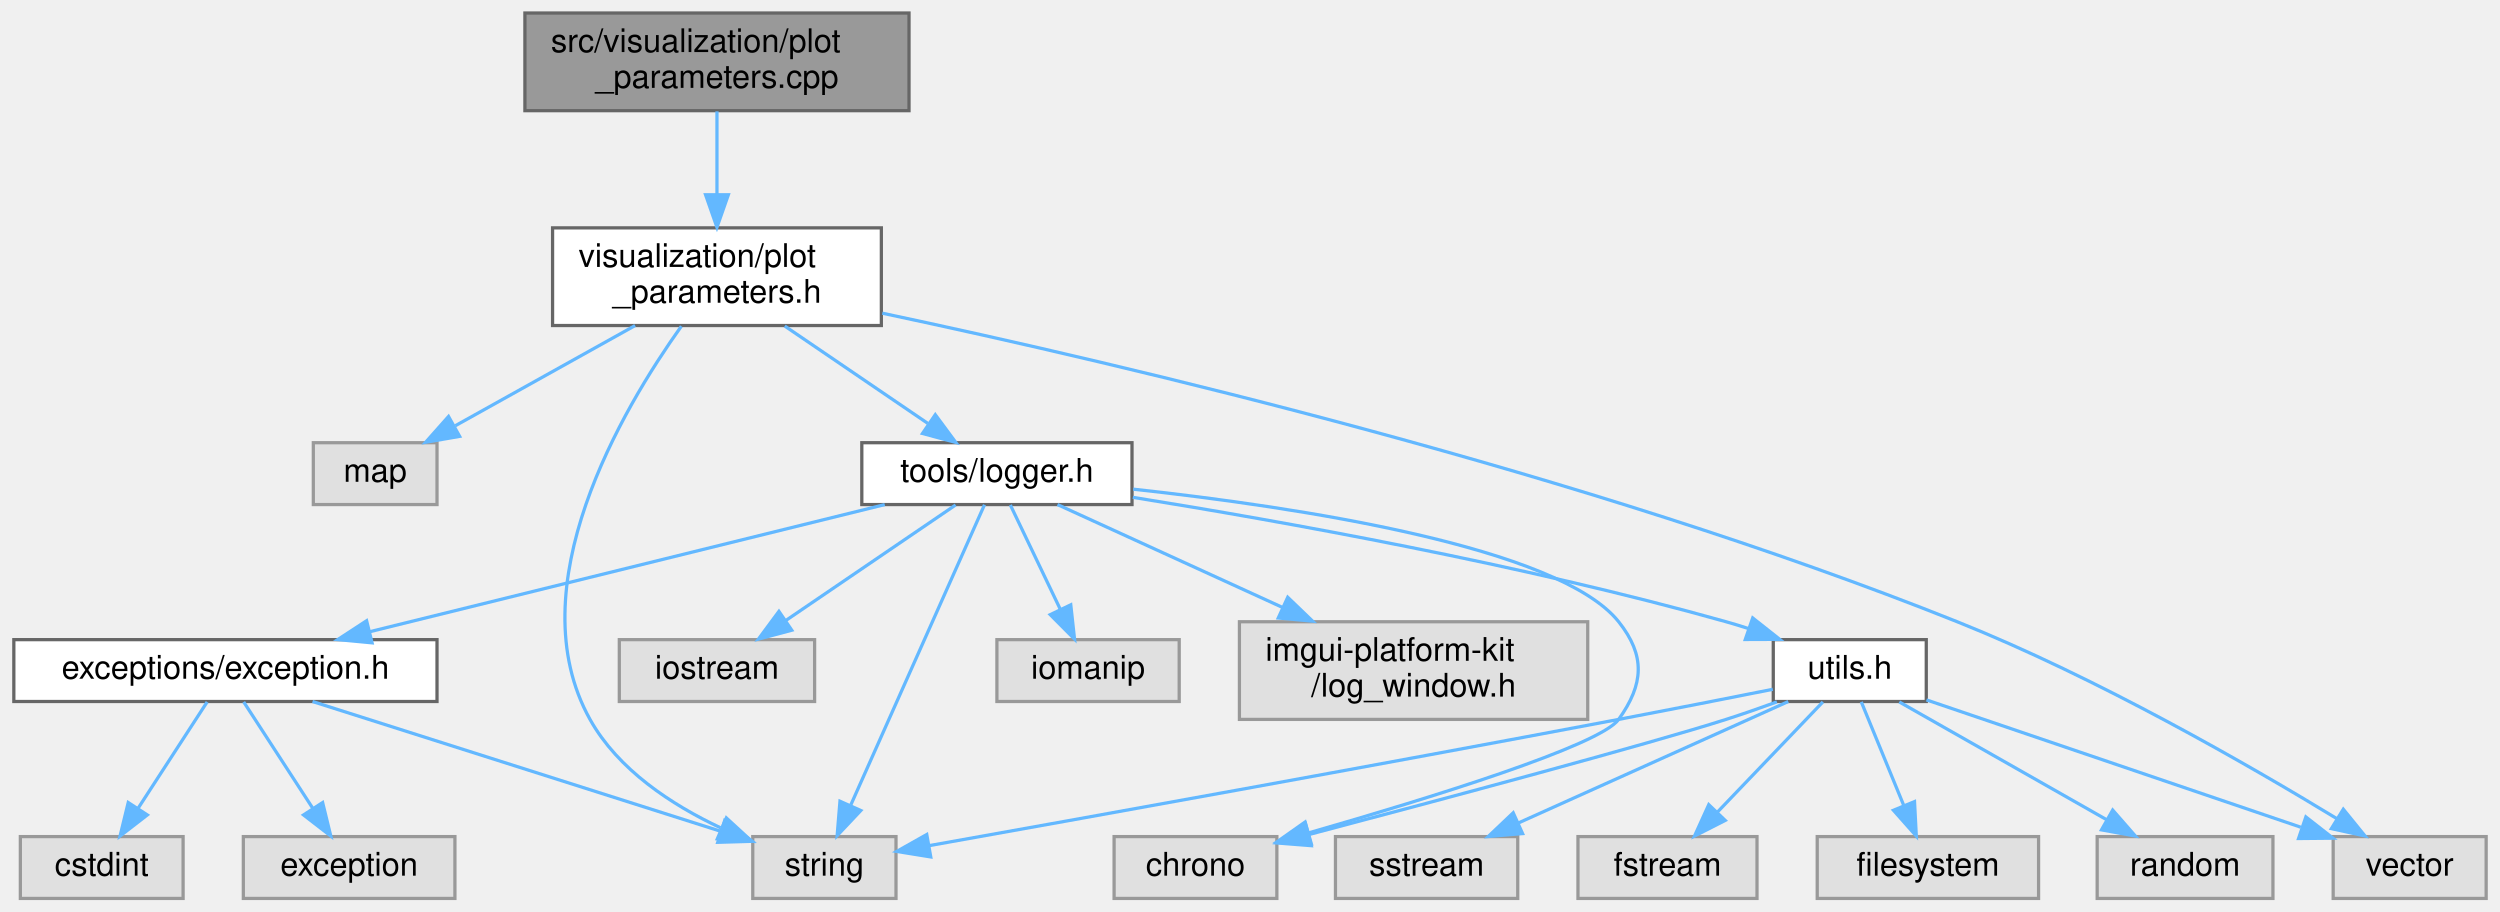
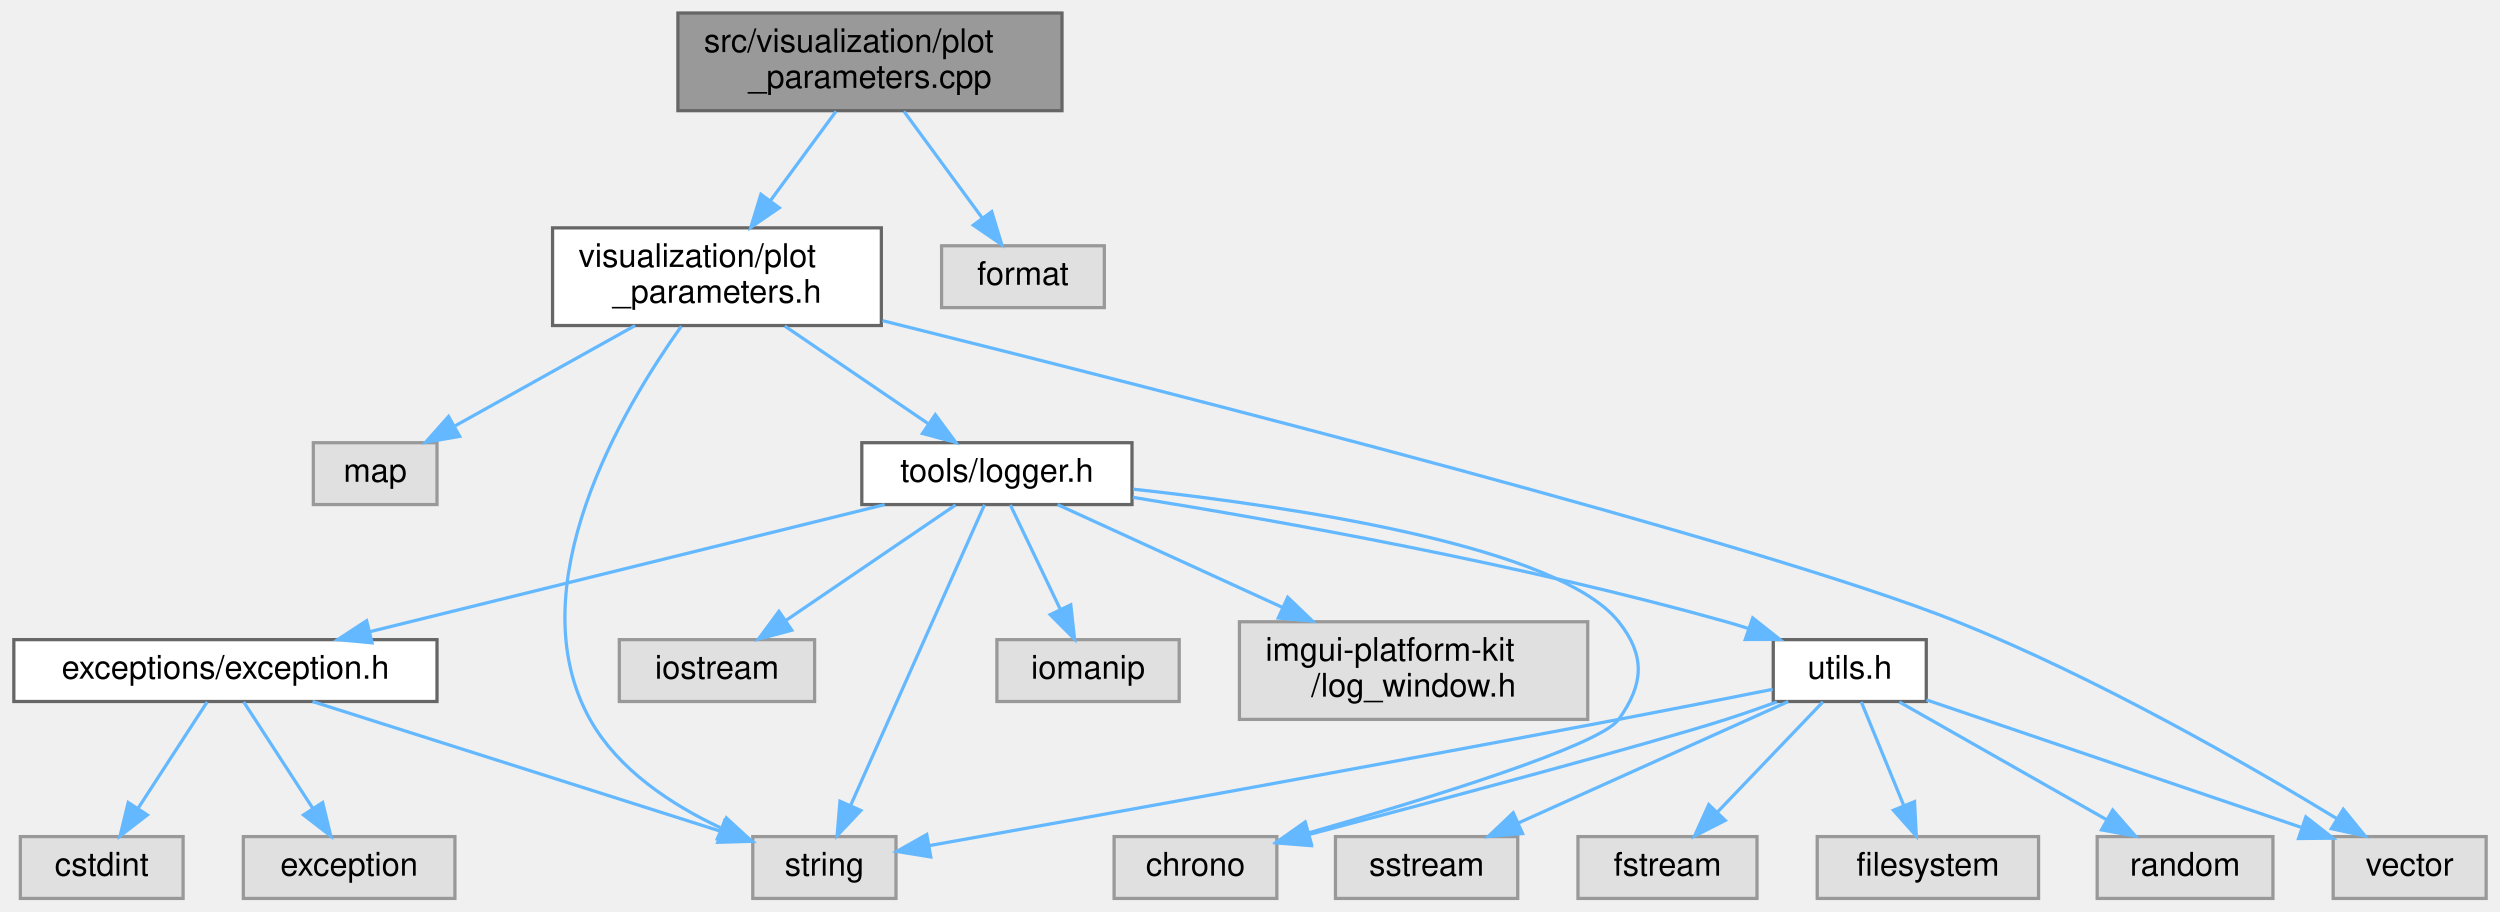
<svg xmlns="http://www.w3.org/2000/svg" xmlns:xlink="http://www.w3.org/1999/xlink" width="768pt" height="280pt" viewBox="0.00 0.00 767.50 280.00">
  <g id="graph0" class="graph" transform="scale(1 1) rotate(0) translate(4 276)">
    <g id="Node000001" class="node">
      <g id="a_Node000001">
        <a xlink:title=" ">
-           <polygon fill="#999999" stroke="#666666" points="275,-272 157,-272 157,-242 275,-242 275,-272" />
-           <text text-anchor="start" x="165" y="-260" font-family="Helvetica,sans-Serif" font-size="10.00">src/visualization/plot</text>
-           <text text-anchor="middle" x="216" y="-249" font-family="Helvetica,sans-Serif" font-size="10.00">_parameters.cpp</text>
+           <polygon fill="#999999" stroke="#666666" points="322,-272 204,-272 204,-242 322,-242 322,-272" />
+           <text text-anchor="start" x="212" y="-260" font-family="Helvetica,sans-Serif" font-size="10.00">src/visualization/plot</text>
+           <text text-anchor="middle" x="263" y="-249" font-family="Helvetica,sans-Serif" font-size="10.00">_parameters.cpp</text>
        </a>
      </g>
    </g>
    <g id="Node000002" class="node">
      <g id="a_Node000002">
        <a xlink:href="plot__parameters_8h.html" target="_top" xlink:title=" ">
          <polygon fill="white" stroke="#666666" points="266.5,-206 165.5,-206 165.5,-176 266.5,-176 266.5,-206" />
          <text text-anchor="start" x="173.5" y="-194" font-family="Helvetica,sans-Serif" font-size="10.00">visualization/plot</text>
          <text text-anchor="middle" x="216" y="-183" font-family="Helvetica,sans-Serif" font-size="10.00">_parameters.h</text>
        </a>
      </g>
    </g>
    <g id="edge1_Node000001_Node000002" class="edge">
      <g id="a_edge1_Node000001_Node000002">
        <a xlink:title=" ">
-           <path fill="none" stroke="#63b8ff" d="M216,-241.8C216,-234.34 216,-224.99 216,-216.41" />
-           <polygon fill="#63b8ff" stroke="#63b8ff" points="219.5,-216.16 216,-206.16 212.5,-216.16 219.5,-216.16" />
+           <path fill="none" stroke="#63b8ff" d="M252.57,-241.8C246.67,-233.76 239.15,-223.53 232.47,-214.43" />
+           <polygon fill="#63b8ff" stroke="#63b8ff" points="235.14,-212.15 226.4,-206.16 229.5,-216.3 235.14,-212.15" />
+         </a>
+       </g>
+     </g>
+     <g id="Node000019" class="node">
+       <g id="a_Node000019">
+         <a xlink:title=" ">
+           <polygon fill="#e0e0e0" stroke="#999999" points="335,-200.5 285,-200.5 285,-181.5 335,-181.5 335,-200.5" />
+           <text text-anchor="middle" x="310" y="-188.5" font-family="Helvetica,sans-Serif" font-size="10.00">format</text>
+         </a>
+       </g>
+     </g>
+     <g id="edge23_Node000001_Node000019" class="edge">
+       <g id="a_edge23_Node000001_Node000019">
+         <a xlink:title=" ">
+           <path fill="none" stroke="#63b8ff" d="M273.43,-241.8C280.54,-232.11 290,-219.24 297.51,-209.01" />
+           <polygon fill="#63b8ff" stroke="#63b8ff" points="300.41,-210.98 303.5,-200.84 294.76,-206.83 300.41,-210.98" />
        </a>
      </g>
    </g>
    <g id="Node000003" class="node">
      <g id="a_Node000003">
        <a xlink:title=" ">
          <polygon fill="#e0e0e0" stroke="#999999" points="130,-140 92,-140 92,-121 130,-121 130,-140" />
          <text text-anchor="middle" x="111" y="-128" font-family="Helvetica,sans-Serif" font-size="10.00">map</text>
        </a>
      </g>
    </g>
    <g id="edge2_Node000002_Node000003" class="edge">
      <g id="a_edge2_Node000002_Node000003">
        <a xlink:title=" ">
          <path fill="none" stroke="#63b8ff" d="M190.85,-175.99C174.11,-166.66 152.23,-154.47 135.61,-145.21" />
          <polygon fill="#63b8ff" stroke="#63b8ff" points="136.95,-141.95 126.51,-140.14 133.54,-148.06 136.95,-141.95" />
        </a>
      </g>
    </g>
    <g id="Node000004" class="node">
      <g id="a_Node000004">
        <a xlink:title=" ">
          <polygon fill="#e0e0e0" stroke="#999999" points="271,-19 227,-19 227,0 271,0 271,-19" />
          <text text-anchor="middle" x="249" y="-7" font-family="Helvetica,sans-Serif" font-size="10.00">string</text>
        </a>
      </g>
    </g>
    <g id="edge3_Node000002_Node000004" class="edge">
      <g id="a_edge3_Node000002_Node000004">
        <a xlink:title=" ">
          <path fill="none" stroke="#63b8ff" d="M205.06,-175.78C186.84,-150.24 154.43,-95.49 177,-55 185.63,-39.52 202.1,-28.75 217.12,-21.69" />
          <polygon fill="#63b8ff" stroke="#63b8ff" points="218.88,-24.74 226.68,-17.57 216.11,-18.31 218.88,-24.74" />
        </a>
      </g>
    </g>
    <g id="Node000005" class="node">
      <g id="a_Node000005">
        <a xlink:title=" ">
          <polygon fill="#e0e0e0" stroke="#999999" points="759.5,-19 712.5,-19 712.5,0 759.5,0 759.5,-19" />
          <text text-anchor="middle" x="736" y="-7" font-family="Helvetica,sans-Serif" font-size="10.00">vector</text>
        </a>
      </g>
    </g>
    <g id="edge4_Node000002_Node000005" class="edge">
      <g id="a_edge4_Node000002_Node000005">
        <a xlink:title=" ">
-           <path fill="none" stroke="#63b8ff" d="M266.79,-179.79C340.95,-164.05 482.49,-130.8 597,-85 639.98,-67.81 686.82,-40.83 713.67,-24.49" />
+           <path fill="none" stroke="#63b8ff" d="M266.85,-177.49C355.92,-155.32 536.48,-109.2 597,-85 639.98,-67.81 686.82,-40.83 713.67,-24.49" />
          <polygon fill="#63b8ff" stroke="#63b8ff" points="715.61,-27.41 722.29,-19.19 711.94,-21.44 715.61,-27.41" />
        </a>
      </g>
    </g>
    <g id="Node000006" class="node">
      <g id="a_Node000006">
        <a xlink:href="logger_8h.html" target="_top" xlink:title=" ">
          <polygon fill="white" stroke="#666666" points="343.5,-140 260.5,-140 260.5,-121 343.5,-121 343.5,-140" />
          <text text-anchor="middle" x="302" y="-128" font-family="Helvetica,sans-Serif" font-size="10.00">tools/logger.h</text>
        </a>
      </g>
    </g>
    <g id="edge5_Node000002_Node000006" class="edge">
      <g id="a_edge5_Node000002_Node000006">
        <a xlink:title=" ">
          <path fill="none" stroke="#63b8ff" d="M236.82,-175.84C250.15,-166.77 267.39,-155.04 280.79,-145.92" />
          <polygon fill="#63b8ff" stroke="#63b8ff" points="283.07,-148.61 289.37,-140.09 279.13,-142.83 283.07,-148.61" />
        </a>
      </g>
    </g>
    <g id="edge7_Node000006_Node000004" class="edge">
      <g id="a_edge7_Node000006_Node000004">
        <a xlink:title=" ">
          <path fill="none" stroke="#63b8ff" d="M298.19,-120.94C289.64,-101.74 268.76,-54.86 257.14,-28.77" />
          <polygon fill="#63b8ff" stroke="#63b8ff" points="260.19,-27.01 252.92,-19.3 253.79,-29.86 260.19,-27.01" />
        </a>
      </g>
    </g>
    <g id="Node000007" class="node">
      <g id="a_Node000007">
        <a xlink:title=" ">
          <polygon fill="#e0e0e0" stroke="#999999" points="246,-79.5 186,-79.5 186,-60.5 246,-60.5 246,-79.5" />
          <text text-anchor="middle" x="216" y="-67.5" font-family="Helvetica,sans-Serif" font-size="10.00">iostream</text>
        </a>
      </g>
    </g>
    <g id="edge6_Node000006_Node000007" class="edge">
      <g id="a_edge6_Node000006_Node000007">
        <a xlink:title=" ">
          <path fill="none" stroke="#63b8ff" d="M289.31,-120.87C275.59,-111.54 253.5,-96.51 237.15,-85.38" />
          <polygon fill="#63b8ff" stroke="#63b8ff" points="238.98,-82.4 228.74,-79.67 235.04,-88.19 238.98,-82.4" />
        </a>
      </g>
    </g>
    <g id="Node000008" class="node">
      <g id="a_Node000008">
        <a xlink:title=" ">
          <polygon fill="#e0e0e0" stroke="#999999" points="388,-19 338,-19 338,0 388,0 388,-19" />
          <text text-anchor="middle" x="363" y="-7" font-family="Helvetica,sans-Serif" font-size="10.00">chrono</text>
        </a>
      </g>
    </g>
    <g id="edge8_Node000006_Node000008" class="edge">
      <g id="a_edge8_Node000006_Node000008">
        <a xlink:title=" ">
          <path fill="none" stroke="#63b8ff" d="M343.88,-125.73C394.37,-120.21 474.74,-108 493,-85 501.29,-74.56 500.75,-65.85 493,-55 487.25,-46.95 434.35,-30.64 397.84,-20.16" />
          <polygon fill="#63b8ff" stroke="#63b8ff" points="398.6,-16.74 388.02,-17.38 396.68,-23.48 398.6,-16.74" />
        </a>
      </g>
    </g>
    <g id="Node000009" class="node">
      <g id="a_Node000009">
        <a xlink:title=" ">
          <polygon fill="#e0e0e0" stroke="#999999" points="358,-79.5 302,-79.5 302,-60.5 358,-60.5 358,-79.5" />
          <text text-anchor="middle" x="330" y="-67.5" font-family="Helvetica,sans-Serif" font-size="10.00">iomanip</text>
        </a>
      </g>
    </g>
    <g id="edge9_Node000006_Node000009" class="edge">
      <g id="a_edge9_Node000006_Node000009">
        <a xlink:title=" ">
          <path fill="none" stroke="#63b8ff" d="M306.13,-120.87C310.14,-112.49 316.35,-99.51 321.44,-88.89" />
          <polygon fill="#63b8ff" stroke="#63b8ff" points="324.69,-90.2 325.85,-79.67 318.38,-87.18 324.69,-90.2" />
        </a>
      </g>
    </g>
    <g id="Node000010" class="node">
      <g id="a_Node000010">
        <a xlink:title=" ">
          <polygon fill="#e0e0e0" stroke="#999999" points="483.5,-85 376.5,-85 376.5,-55 483.5,-55 483.5,-85" />
          <text text-anchor="start" x="384.5" y="-73" font-family="Helvetica,sans-Serif" font-size="10.00">imgui-platform-kit</text>
          <text text-anchor="middle" x="430" y="-62" font-family="Helvetica,sans-Serif" font-size="10.00">/log_window.h</text>
        </a>
      </g>
    </g>
    <g id="edge10_Node000006_Node000010" class="edge">
      <g id="a_edge10_Node000006_Node000010">
        <a xlink:title=" ">
          <path fill="none" stroke="#63b8ff" d="M320.61,-120.99C338.65,-112.75 366.6,-99.98 389.73,-89.4" />
          <polygon fill="#63b8ff" stroke="#63b8ff" points="391.34,-92.52 398.98,-85.18 388.43,-86.15 391.34,-92.52" />
        </a>
      </g>
    </g>
    <g id="Node000011" class="node">
      <g id="a_Node000011">
        <a xlink:href="exception_8h.html" target="_top" xlink:title=" ">
          <polygon fill="white" stroke="#666666" points="130,-79.5 0,-79.5 0,-60.5 130,-60.5 130,-79.5" />
          <text text-anchor="middle" x="65" y="-67.5" font-family="Helvetica,sans-Serif" font-size="10.00">exceptions/exception.h</text>
        </a>
      </g>
    </g>
    <g id="edge11_Node000006_Node000011" class="edge">
      <g id="a_edge11_Node000006_Node000011">
        <a xlink:title=" ">
          <path fill="none" stroke="#63b8ff" d="M267.54,-120.99C225.76,-110.68 155.28,-93.28 109.46,-81.97" />
          <polygon fill="#63b8ff" stroke="#63b8ff" points="110.05,-78.52 99.5,-79.52 108.37,-85.31 110.05,-78.52" />
        </a>
      </g>
    </g>
    <g id="Node000014" class="node">
      <g id="a_Node000014">
        <a xlink:href="utils_8h.html" target="_top" xlink:title=" ">
          <polygon fill="white" stroke="#666666" points="587.5,-79.5 540.5,-79.5 540.5,-60.5 587.5,-60.5 587.5,-79.5" />
          <text text-anchor="middle" x="564" y="-67.5" font-family="Helvetica,sans-Serif" font-size="10.00">utils.h</text>
        </a>
      </g>
    </g>
    <g id="edge15_Node000006_Node000014" class="edge">
      <g id="a_edge15_Node000006_Node000014">
        <a xlink:title=" ">
          <path fill="none" stroke="#63b8ff" d="M343.75,-123.22C389.08,-115.93 463.41,-102.63 526,-85 528.28,-84.36 530.63,-83.64 532.97,-82.88" />
          <polygon fill="#63b8ff" stroke="#63b8ff" points="534.18,-86.16 542.49,-79.59 531.9,-79.55 534.18,-86.16" />
        </a>
      </g>
    </g>
    <g id="edge14_Node000011_Node000004" class="edge">
      <g id="a_edge14_Node000011_Node000004">
        <a xlink:title=" ">
          <path fill="none" stroke="#63b8ff" d="M91.76,-60.49C124.96,-49.94 181.52,-31.95 216.99,-20.68" />
          <polygon fill="#63b8ff" stroke="#63b8ff" points="218.36,-23.91 226.83,-17.55 216.24,-17.24 218.36,-23.91" />
        </a>
      </g>
    </g>
    <g id="Node000012" class="node">
      <g id="a_Node000012">
        <a xlink:title=" ">
          <polygon fill="#e0e0e0" stroke="#999999" points="52,-19 2,-19 2,0 52,0 52,-19" />
          <text text-anchor="middle" x="27" y="-7" font-family="Helvetica,sans-Serif" font-size="10.00">cstdint</text>
        </a>
      </g>
    </g>
    <g id="edge12_Node000011_Node000012" class="edge">
      <g id="a_edge12_Node000011_Node000012">
        <a xlink:title=" ">
          <path fill="none" stroke="#63b8ff" d="M59.39,-60.37C53.84,-51.81 45.17,-38.47 38.2,-27.74" />
          <polygon fill="#63b8ff" stroke="#63b8ff" points="41.01,-25.65 32.63,-19.17 35.14,-29.46 41.01,-25.65" />
        </a>
      </g>
    </g>
    <g id="Node000013" class="node">
      <g id="a_Node000013">
        <a xlink:title=" ">
          <polygon fill="#e0e0e0" stroke="#999999" points="135.5,-19 70.5,-19 70.5,0 135.5,0 135.5,-19" />
          <text text-anchor="middle" x="103" y="-7" font-family="Helvetica,sans-Serif" font-size="10.00">exception</text>
        </a>
      </g>
    </g>
    <g id="edge13_Node000011_Node000013" class="edge">
      <g id="a_edge13_Node000011_Node000013">
        <a xlink:title=" ">
          <path fill="none" stroke="#63b8ff" d="M70.61,-60.37C76.16,-51.81 84.83,-38.47 91.8,-27.74" />
          <polygon fill="#63b8ff" stroke="#63b8ff" points="94.86,-29.46 97.37,-19.17 88.99,-25.65 94.86,-29.46" />
        </a>
      </g>
    </g>
    <g id="edge16_Node000014_Node000004" class="edge">
      <g id="a_edge16_Node000014_Node000004">
        <a xlink:title=" ">
          <path fill="none" stroke="#63b8ff" d="M540.35,-64.25C526.55,-61.5 508.8,-58 493,-55 417.25,-40.63 328.1,-24.59 281.35,-16.25" />
          <polygon fill="#63b8ff" stroke="#63b8ff" points="281.68,-12.75 271.22,-14.44 280.45,-19.64 281.68,-12.75" />
        </a>
      </g>
    </g>
    <g id="edge17_Node000014_Node000005" class="edge">
      <g id="a_edge17_Node000014_Node000005">
        <a xlink:title=" ">
          <path fill="none" stroke="#63b8ff" d="M587.56,-60.99C617.32,-50.86 668.74,-33.38 702.57,-21.87" />
          <polygon fill="#63b8ff" stroke="#63b8ff" points="704.11,-25.04 712.45,-18.51 701.86,-18.41 704.11,-25.04" />
        </a>
      </g>
    </g>
    <g id="edge21_Node000014_Node000008" class="edge">
      <g id="a_edge21_Node000014_Node000008">
        <a xlink:title=" ">
          <path fill="none" stroke="#63b8ff" d="M541.61,-60.38C536.51,-58.52 531.09,-56.63 526,-55 502.24,-47.4 438.1,-30.25 397.73,-19.6" />
          <polygon fill="#63b8ff" stroke="#63b8ff" points="398.57,-16.21 388.01,-17.04 396.79,-22.98 398.57,-16.21" />
        </a>
      </g>
    </g>
    <g id="Node000015" class="node">
      <g id="a_Node000015">
        <a xlink:title=" ">
          <polygon fill="#e0e0e0" stroke="#999999" points="694,-19 640,-19 640,0 694,0 694,-19" />
          <text text-anchor="middle" x="667" y="-7" font-family="Helvetica,sans-Serif" font-size="10.00">random</text>
        </a>
      </g>
    </g>
    <g id="edge18_Node000014_Node000015" class="edge">
      <g id="a_edge18_Node000014_Node000015">
        <a xlink:title=" ">
          <path fill="none" stroke="#63b8ff" d="M579.2,-60.37C596.01,-50.82 623.32,-35.31 643.02,-24.12" />
          <polygon fill="#63b8ff" stroke="#63b8ff" points="644.77,-27.15 651.74,-19.17 641.32,-21.06 644.77,-27.15" />
        </a>
      </g>
    </g>
    <g id="Node000016" class="node">
      <g id="a_Node000016">
        <a xlink:title=" ">
          <polygon fill="#e0e0e0" stroke="#999999" points="462,-19 406,-19 406,0 462,0 462,-19" />
          <text text-anchor="middle" x="434" y="-7" font-family="Helvetica,sans-Serif" font-size="10.00">sstream</text>
        </a>
      </g>
    </g>
    <g id="edge19_Node000014_Node000016" class="edge">
      <g id="a_edge19_Node000014_Node000016">
        <a xlink:title=" ">
          <path fill="none" stroke="#63b8ff" d="M545.1,-60.49C523.34,-50.7 487.38,-34.52 462.29,-23.23" />
          <polygon fill="#63b8ff" stroke="#63b8ff" points="463.48,-19.93 452.93,-19.02 460.61,-26.31 463.48,-19.93" />
        </a>
      </g>
    </g>
    <g id="Node000017" class="node">
      <g id="a_Node000017">
        <a xlink:title=" ">
          <polygon fill="#e0e0e0" stroke="#999999" points="535.5,-19 480.5,-19 480.5,0 535.5,0 535.5,-19" />
          <text text-anchor="middle" x="508" y="-7" font-family="Helvetica,sans-Serif" font-size="10.00">fstream</text>
        </a>
      </g>
    </g>
    <g id="edge20_Node000014_Node000017" class="edge">
      <g id="a_edge20_Node000014_Node000017">
        <a xlink:title=" ">
          <path fill="none" stroke="#63b8ff" d="M555.74,-60.37C547.22,-51.47 533.74,-37.39 523.27,-26.45" />
          <polygon fill="#63b8ff" stroke="#63b8ff" points="525.74,-23.97 516.3,-19.17 520.68,-28.81 525.74,-23.97" />
        </a>
      </g>
    </g>
    <g id="Node000018" class="node">
      <g id="a_Node000018">
        <a xlink:title=" ">
          <polygon fill="#e0e0e0" stroke="#999999" points="622,-19 554,-19 554,0 622,0 622,-19" />
          <text text-anchor="middle" x="588" y="-7" font-family="Helvetica,sans-Serif" font-size="10.00">filesystem</text>
        </a>
      </g>
    </g>
    <g id="edge22_Node000014_Node000018" class="edge">
      <g id="a_edge22_Node000014_Node000018">
        <a xlink:title=" ">
          <path fill="none" stroke="#63b8ff" d="M567.54,-60.37C570.94,-52.07 576.19,-39.28 580.52,-28.72" />
          <polygon fill="#63b8ff" stroke="#63b8ff" points="583.89,-29.75 584.44,-19.17 577.41,-27.09 583.89,-29.75" />
        </a>
      </g>
    </g>
  </g>
</svg>
